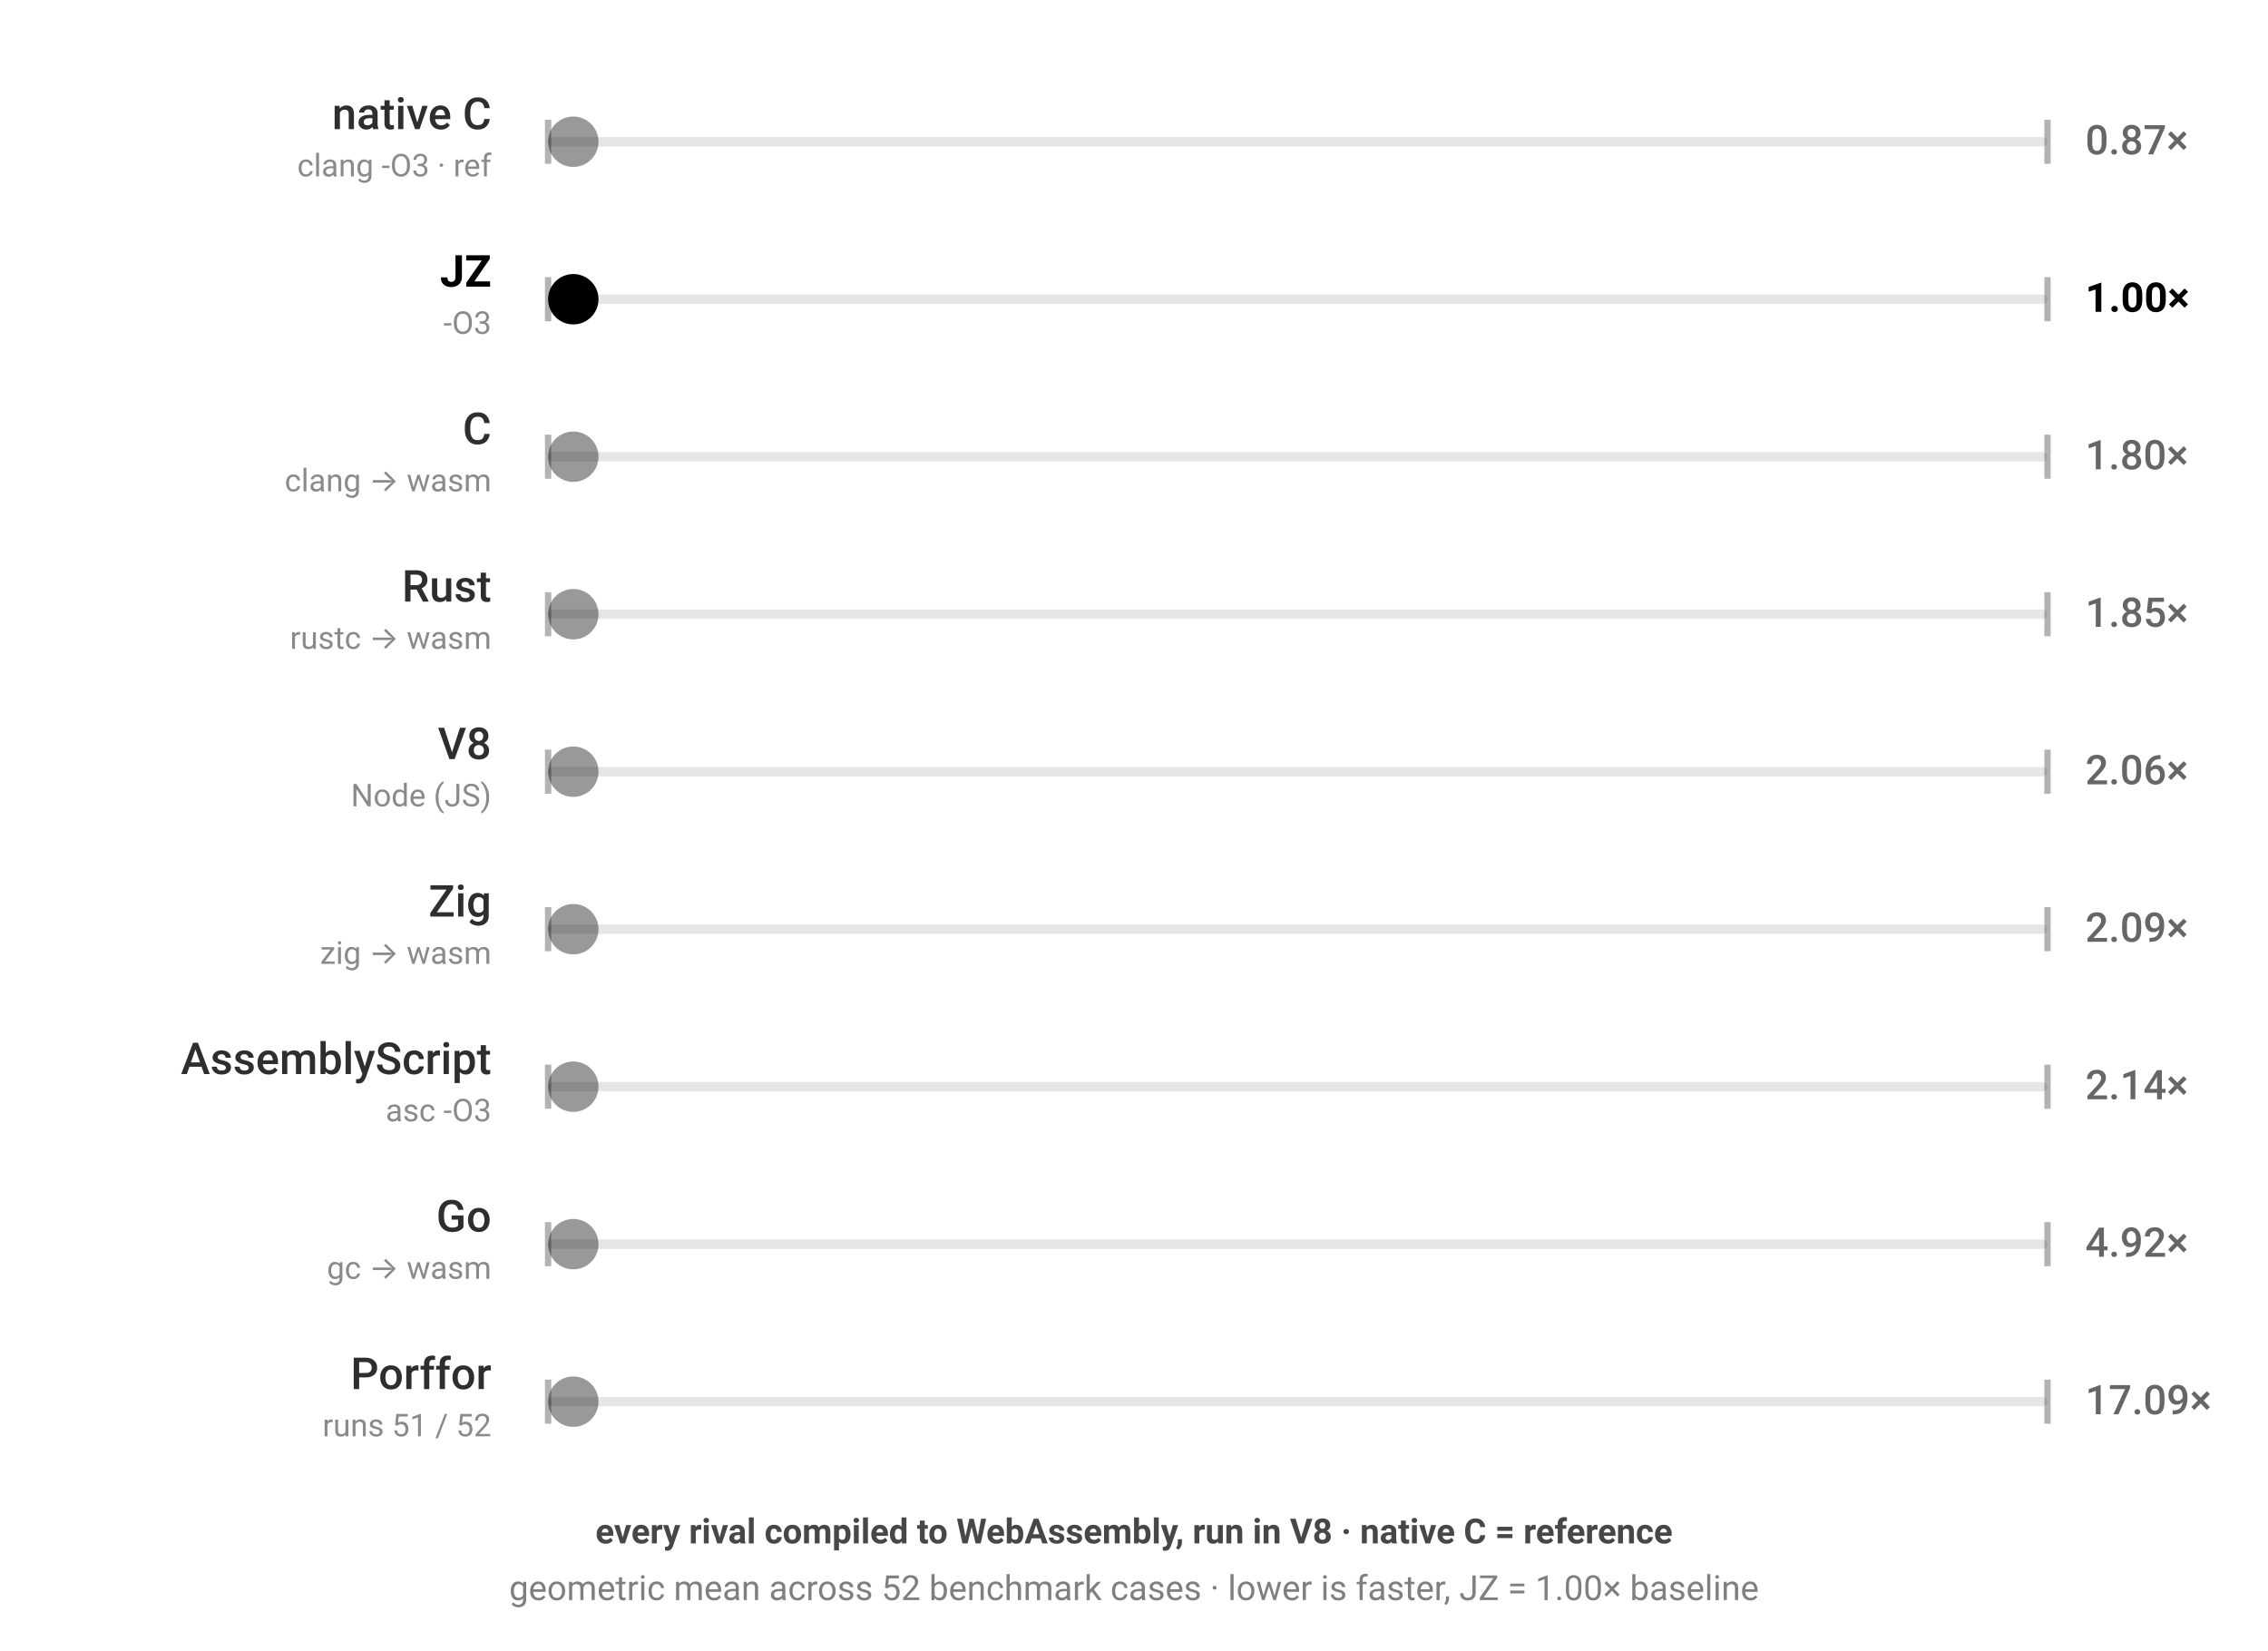
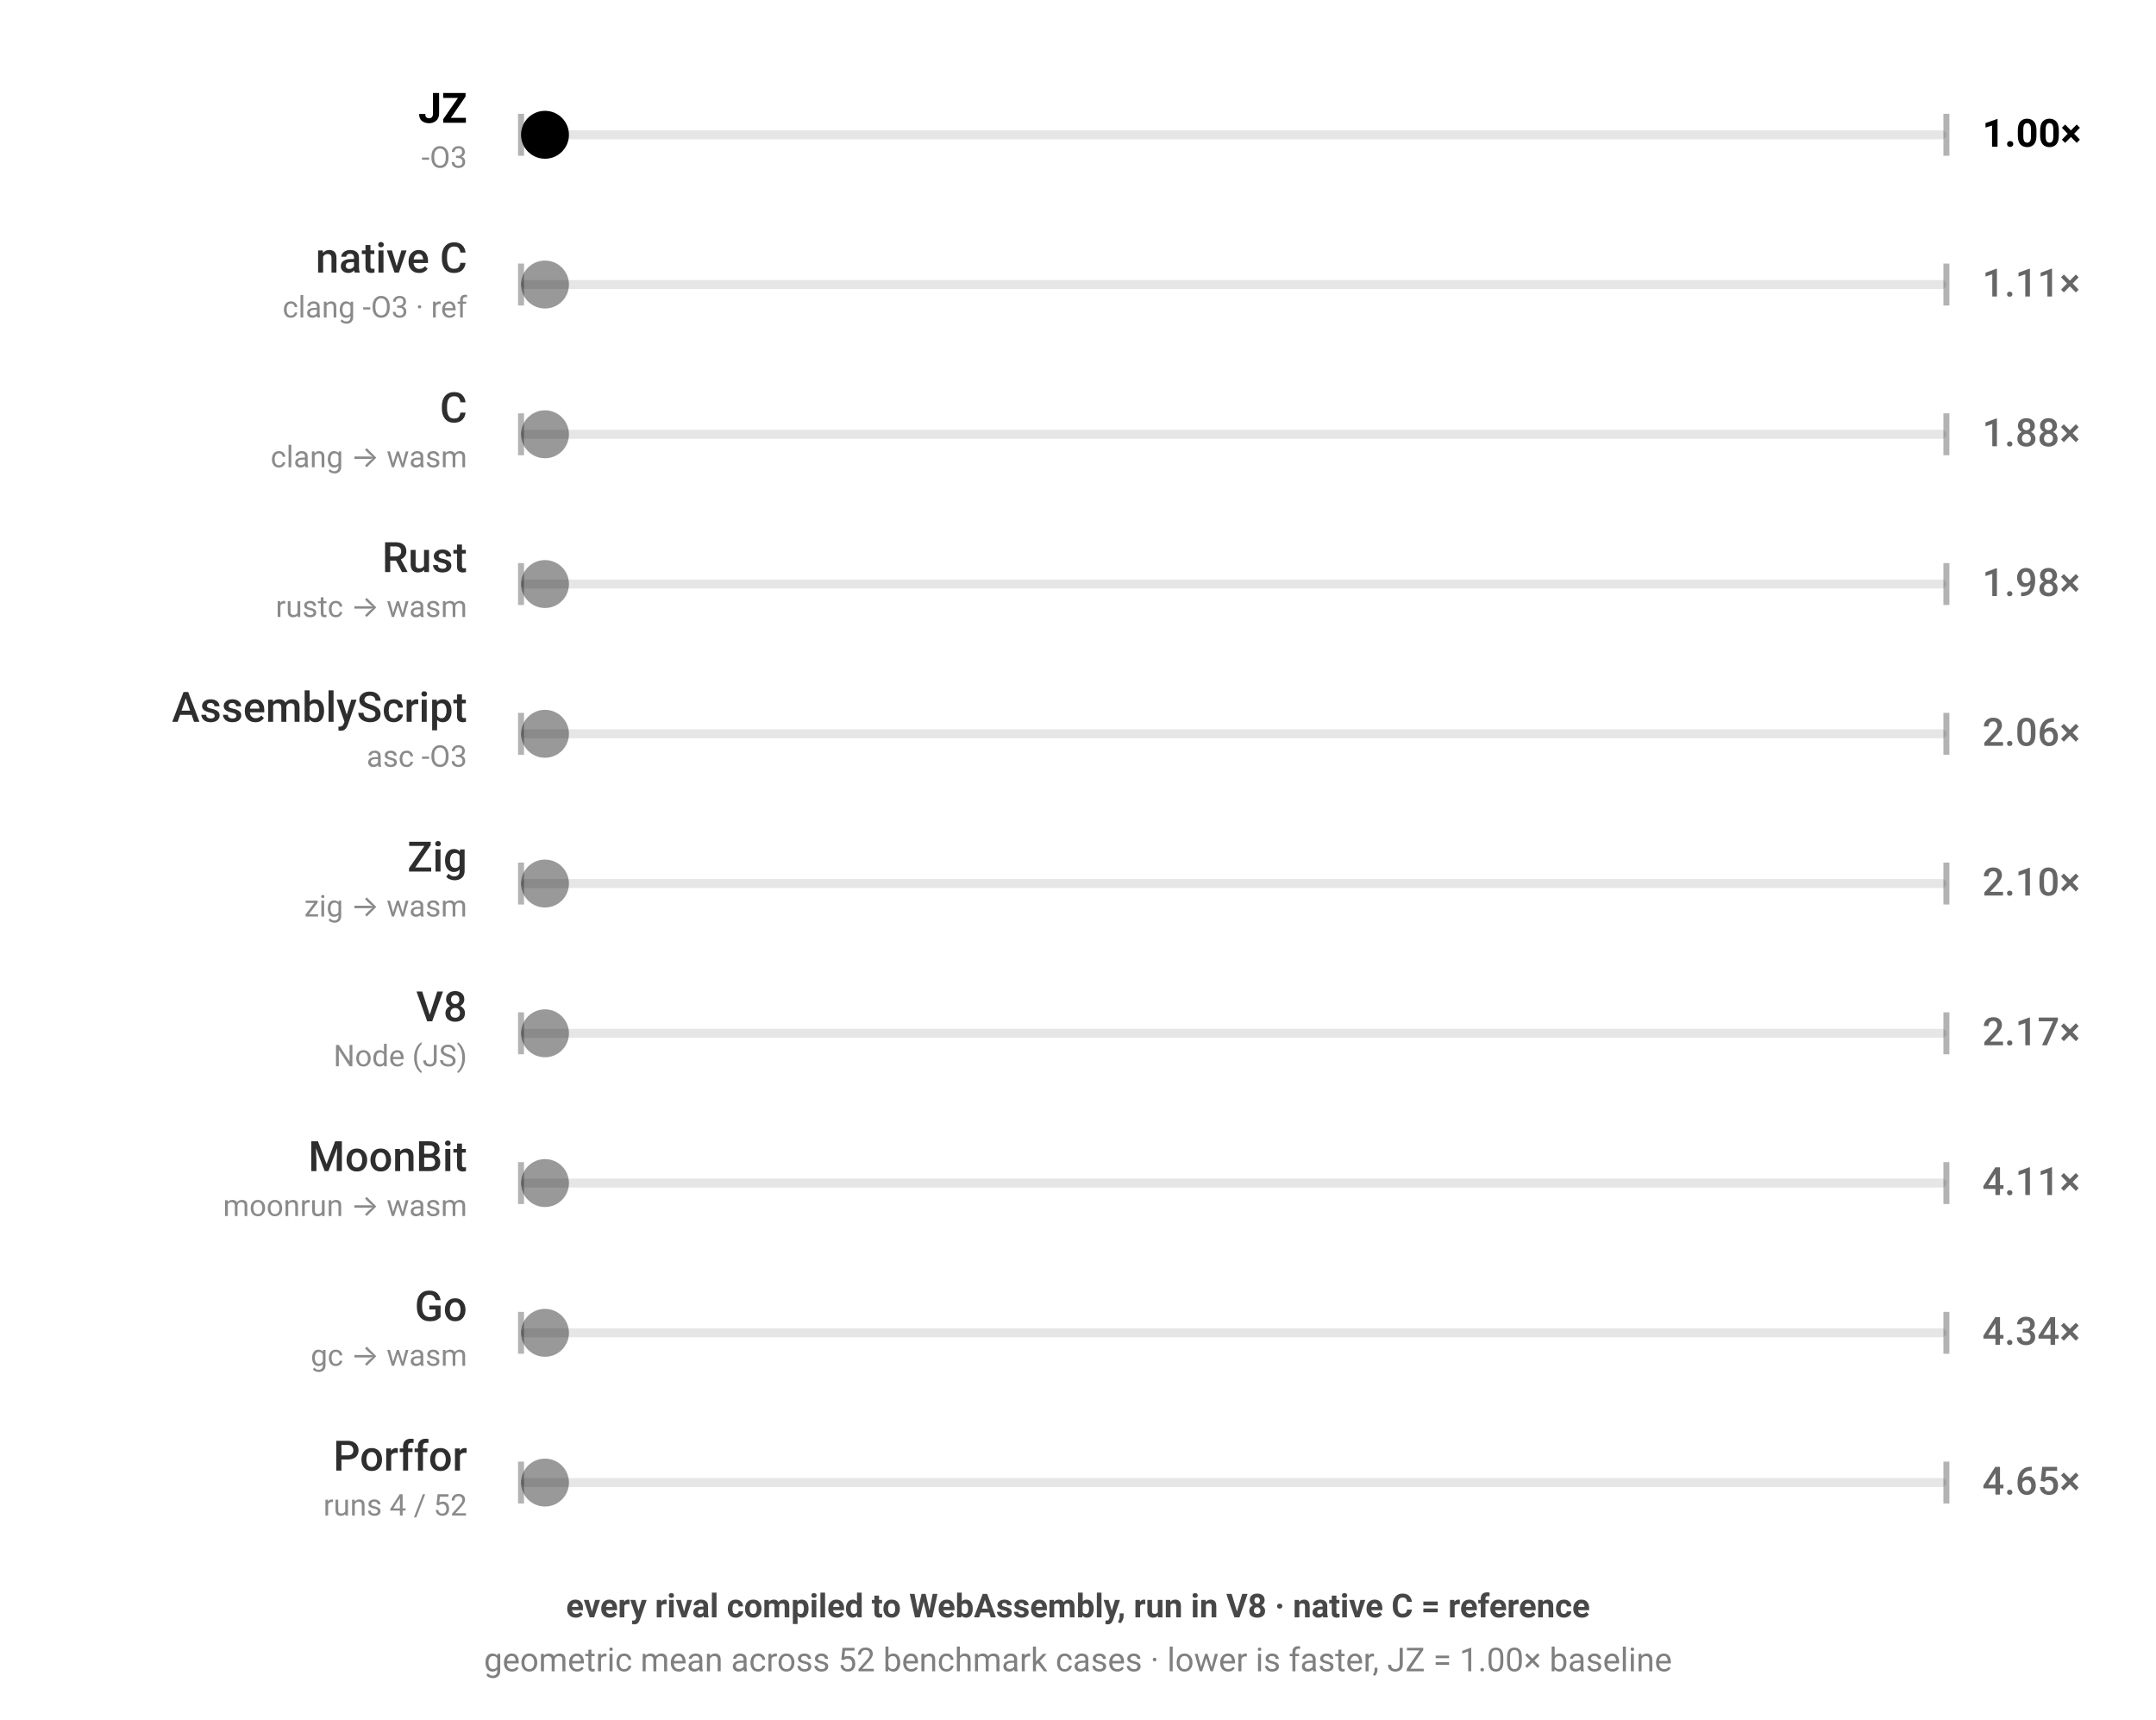
- <svg xmlns="http://www.w3.org/2000/svg" viewBox="0 0 720 524" width="720" height="524" style="color-scheme:light dark" role="img" aria-label="JZ benchmark — every rival compiled to WebAssembly, run in V8 · native C = reference; geometric mean across 52 benchmark cases · lower is faster, JZ = 1.00× baseline; each ball's speed is proportional to that engine's geometric-mean runtime across the corpus">
+ <svg xmlns="http://www.w3.org/2000/svg" viewBox="0 0 720 574" width="720" height="574" style="color-scheme:light dark" role="img" aria-label="JZ benchmark — every rival compiled to WebAssembly, run in V8 · native C = reference; geometric mean across 52 benchmark cases · lower is faster, JZ = 1.00× baseline; each ball's speed is proportional to that engine's geometric-mean runtime across the corpus">
  <g font-family="-apple-system,BlinkMacSystemFont,'Segoe UI',Roboto,sans-serif">
    <rect x="174" y="43.5" width="476" height="3" rx="1.5" fill="currentColor" fill-opacity="0.1" />
    <line x1="174" y1="38" x2="174" y2="52" stroke="currentColor" stroke-opacity="0.3" stroke-width="2" />
    <line x1="650" y1="38" x2="650" y2="52" stroke="currentColor" stroke-opacity="0.3" stroke-width="2" />
-     <text x="156" y="41" text-anchor="end" font-size="14" font-weight="500" fill="currentColor" fill-opacity="0.82">native C</text>
-     <text x="156" y="56" text-anchor="end" font-size="10" fill="currentColor" fill-opacity="0.46">clang -O3 · ref</text>
-     <text x="662" y="49" font-size="13" font-weight="500" fill="currentColor" fill-opacity="0.6">0.87×</text>
-     <circle cx="182.0" cy="45" r="8" fill="currentColor" fill-opacity="0.4">
-       <animate attributeName="cx" dur="1.396s" repeatCount="indefinite" calcMode="linear" keyTimes="0;0.5;1" values="182.0;642.0;182.0" begin="-0.00s" />
+     <text x="156" y="41" text-anchor="end" font-size="14" font-weight="700" fill="currentColor" fill-opacity="1">JZ</text>
+     <text x="156" y="56" text-anchor="end" font-size="10" fill="currentColor" fill-opacity="0.46">-O3</text>
+     <text x="662" y="49" font-size="13" font-weight="700" fill="currentColor" fill-opacity="1">1.00×</text>
+     <circle cx="182.0" cy="45" r="8" fill="currentColor" fill-opacity="1">
+       <animate attributeName="cx" dur="1.6s" repeatCount="indefinite" calcMode="linear" keyTimes="0;0.5;1" values="182.0;642.0;182.0" begin="-0.00s" />
    </circle>
  </g>
  <g font-family="-apple-system,BlinkMacSystemFont,'Segoe UI',Roboto,sans-serif">
    <rect x="174" y="93.5" width="476" height="3" rx="1.5" fill="currentColor" fill-opacity="0.1" />
    <line x1="174" y1="88" x2="174" y2="102" stroke="currentColor" stroke-opacity="0.3" stroke-width="2" />
    <line x1="650" y1="88" x2="650" y2="102" stroke="currentColor" stroke-opacity="0.3" stroke-width="2" />
-     <text x="156" y="91" text-anchor="end" font-size="14" font-weight="700" fill="currentColor" fill-opacity="1">JZ</text>
-     <text x="156" y="106" text-anchor="end" font-size="10" fill="currentColor" fill-opacity="0.46">-O3</text>
-     <text x="662" y="99" font-size="13" font-weight="700" fill="currentColor" fill-opacity="1">1.00×</text>
-     <circle cx="182.0" cy="95" r="8" fill="currentColor" fill-opacity="1">
-       <animate attributeName="cx" dur="1.6s" repeatCount="indefinite" calcMode="linear" keyTimes="0;0.5;1" values="182.0;642.0;182.0" begin="-0.41s" />
+     <text x="156" y="91" text-anchor="end" font-size="14" font-weight="500" fill="currentColor" fill-opacity="0.82">native C</text>
+     <text x="156" y="106" text-anchor="end" font-size="10" fill="currentColor" fill-opacity="0.46">clang -O3 · ref</text>
+     <text x="662" y="99" font-size="13" font-weight="500" fill="currentColor" fill-opacity="0.6">1.11×</text>
+     <circle cx="182.0" cy="95" r="8" fill="currentColor" fill-opacity="0.4">
+       <animate attributeName="cx" dur="1.775s" repeatCount="indefinite" calcMode="linear" keyTimes="0;0.5;1" values="182.0;642.0;182.0" begin="-0.41s" />
    </circle>
  </g>
  <g font-family="-apple-system,BlinkMacSystemFont,'Segoe UI',Roboto,sans-serif">
    <rect x="174" y="143.5" width="476" height="3" rx="1.5" fill="currentColor" fill-opacity="0.1" />
    <line x1="174" y1="138" x2="174" y2="152" stroke="currentColor" stroke-opacity="0.3" stroke-width="2" />
    <line x1="650" y1="138" x2="650" y2="152" stroke="currentColor" stroke-opacity="0.3" stroke-width="2" />
    <text x="156" y="141" text-anchor="end" font-size="14" font-weight="500" fill="currentColor" fill-opacity="0.82">C</text>
    <text x="156" y="156" text-anchor="end" font-size="10" fill="currentColor" fill-opacity="0.46">clang → wasm</text>
-     <text x="662" y="149" font-size="13" font-weight="500" fill="currentColor" fill-opacity="0.6">1.80×</text>
+     <text x="662" y="149" font-size="13" font-weight="500" fill="currentColor" fill-opacity="0.6">1.88×</text>
    <circle cx="182.0" cy="145" r="8" fill="currentColor" fill-opacity="0.4">
-       <animate attributeName="cx" dur="2.875s" repeatCount="indefinite" calcMode="linear" keyTimes="0;0.5;1" values="182.0;642.0;182.0" begin="-0.82s" />
+       <animate attributeName="cx" dur="3.015s" repeatCount="indefinite" calcMode="linear" keyTimes="0;0.5;1" values="182.0;642.0;182.0" begin="-0.82s" />
    </circle>
  </g>
  <g font-family="-apple-system,BlinkMacSystemFont,'Segoe UI',Roboto,sans-serif">
    <rect x="174" y="193.5" width="476" height="3" rx="1.5" fill="currentColor" fill-opacity="0.1" />
    <line x1="174" y1="188" x2="174" y2="202" stroke="currentColor" stroke-opacity="0.3" stroke-width="2" />
    <line x1="650" y1="188" x2="650" y2="202" stroke="currentColor" stroke-opacity="0.3" stroke-width="2" />
    <text x="156" y="191" text-anchor="end" font-size="14" font-weight="500" fill="currentColor" fill-opacity="0.82">Rust</text>
    <text x="156" y="206" text-anchor="end" font-size="10" fill="currentColor" fill-opacity="0.46">rustc → wasm</text>
-     <text x="662" y="199" font-size="13" font-weight="500" fill="currentColor" fill-opacity="0.6">1.85×</text>
+     <text x="662" y="199" font-size="13" font-weight="500" fill="currentColor" fill-opacity="0.6">1.98×</text>
    <circle cx="182.0" cy="195" r="8" fill="currentColor" fill-opacity="0.4">
-       <animate attributeName="cx" dur="2.967s" repeatCount="indefinite" calcMode="linear" keyTimes="0;0.5;1" values="182.0;642.0;182.0" begin="-1.23s" />
+       <animate attributeName="cx" dur="3.176s" repeatCount="indefinite" calcMode="linear" keyTimes="0;0.5;1" values="182.0;642.0;182.0" begin="-1.23s" />
    </circle>
  </g>
  <g font-family="-apple-system,BlinkMacSystemFont,'Segoe UI',Roboto,sans-serif">
    <rect x="174" y="243.5" width="476" height="3" rx="1.5" fill="currentColor" fill-opacity="0.1" />
    <line x1="174" y1="238" x2="174" y2="252" stroke="currentColor" stroke-opacity="0.3" stroke-width="2" />
    <line x1="650" y1="238" x2="650" y2="252" stroke="currentColor" stroke-opacity="0.3" stroke-width="2" />
-     <text x="156" y="241" text-anchor="end" font-size="14" font-weight="500" fill="currentColor" fill-opacity="0.82">V8</text>
-     <text x="156" y="256" text-anchor="end" font-size="10" fill="currentColor" fill-opacity="0.46">Node (JS)</text>
+     <text x="156" y="241" text-anchor="end" font-size="14" font-weight="500" fill="currentColor" fill-opacity="0.82">AssemblyScript</text>
+     <text x="156" y="256" text-anchor="end" font-size="10" fill="currentColor" fill-opacity="0.46">asc -O3</text>
    <text x="662" y="249" font-size="13" font-weight="500" fill="currentColor" fill-opacity="0.6">2.06×</text>
    <circle cx="182.0" cy="245" r="8" fill="currentColor" fill-opacity="0.4">
-       <animate attributeName="cx" dur="3.299s" repeatCount="indefinite" calcMode="linear" keyTimes="0;0.5;1" values="182.0;642.0;182.0" begin="-1.64s" />
+       <animate attributeName="cx" dur="3.303s" repeatCount="indefinite" calcMode="linear" keyTimes="0;0.5;1" values="182.0;642.0;182.0" begin="-1.64s" />
    </circle>
  </g>
  <g font-family="-apple-system,BlinkMacSystemFont,'Segoe UI',Roboto,sans-serif">
    <rect x="174" y="293.5" width="476" height="3" rx="1.5" fill="currentColor" fill-opacity="0.1" />
    <line x1="174" y1="288" x2="174" y2="302" stroke="currentColor" stroke-opacity="0.3" stroke-width="2" />
    <line x1="650" y1="288" x2="650" y2="302" stroke="currentColor" stroke-opacity="0.3" stroke-width="2" />
    <text x="156" y="291" text-anchor="end" font-size="14" font-weight="500" fill="currentColor" fill-opacity="0.82">Zig</text>
    <text x="156" y="306" text-anchor="end" font-size="10" fill="currentColor" fill-opacity="0.46">zig → wasm</text>
-     <text x="662" y="299" font-size="13" font-weight="500" fill="currentColor" fill-opacity="0.6">2.09×</text>
+     <text x="662" y="299" font-size="13" font-weight="500" fill="currentColor" fill-opacity="0.6">2.10×</text>
    <circle cx="182.0" cy="295" r="8" fill="currentColor" fill-opacity="0.4">
-       <animate attributeName="cx" dur="3.345s" repeatCount="indefinite" calcMode="linear" keyTimes="0;0.5;1" values="182.0;642.0;182.0" begin="-2.05s" />
+       <animate attributeName="cx" dur="3.365s" repeatCount="indefinite" calcMode="linear" keyTimes="0;0.5;1" values="182.0;642.0;182.0" begin="-2.05s" />
    </circle>
  </g>
  <g font-family="-apple-system,BlinkMacSystemFont,'Segoe UI',Roboto,sans-serif">
    <rect x="174" y="343.5" width="476" height="3" rx="1.5" fill="currentColor" fill-opacity="0.1" />
    <line x1="174" y1="338" x2="174" y2="352" stroke="currentColor" stroke-opacity="0.3" stroke-width="2" />
    <line x1="650" y1="338" x2="650" y2="352" stroke="currentColor" stroke-opacity="0.3" stroke-width="2" />
-     <text x="156" y="341" text-anchor="end" font-size="14" font-weight="500" fill="currentColor" fill-opacity="0.82">AssemblyScript</text>
-     <text x="156" y="356" text-anchor="end" font-size="10" fill="currentColor" fill-opacity="0.46">asc -O3</text>
-     <text x="662" y="349" font-size="13" font-weight="500" fill="currentColor" fill-opacity="0.6">2.14×</text>
+     <text x="156" y="341" text-anchor="end" font-size="14" font-weight="500" fill="currentColor" fill-opacity="0.82">V8</text>
+     <text x="156" y="356" text-anchor="end" font-size="10" fill="currentColor" fill-opacity="0.46">Node (JS)</text>
+     <text x="662" y="349" font-size="13" font-weight="500" fill="currentColor" fill-opacity="0.6">2.17×</text>
    <circle cx="182.0" cy="345" r="8" fill="currentColor" fill-opacity="0.4">
-       <animate attributeName="cx" dur="3.427s" repeatCount="indefinite" calcMode="linear" keyTimes="0;0.5;1" values="182.0;642.0;182.0" begin="-2.46s" />
+       <animate attributeName="cx" dur="3.464s" repeatCount="indefinite" calcMode="linear" keyTimes="0;0.5;1" values="182.0;642.0;182.0" begin="-2.46s" />
    </circle>
  </g>
  <g font-family="-apple-system,BlinkMacSystemFont,'Segoe UI',Roboto,sans-serif">
    <rect x="174" y="393.5" width="476" height="3" rx="1.5" fill="currentColor" fill-opacity="0.1" />
    <line x1="174" y1="388" x2="174" y2="402" stroke="currentColor" stroke-opacity="0.3" stroke-width="2" />
    <line x1="650" y1="388" x2="650" y2="402" stroke="currentColor" stroke-opacity="0.3" stroke-width="2" />
-     <text x="156" y="391" text-anchor="end" font-size="14" font-weight="500" fill="currentColor" fill-opacity="0.82">Go</text>
-     <text x="156" y="406" text-anchor="end" font-size="10" fill="currentColor" fill-opacity="0.46">gc → wasm</text>
-     <text x="662" y="399" font-size="13" font-weight="500" fill="currentColor" fill-opacity="0.6">4.92×</text>
+     <text x="156" y="391" text-anchor="end" font-size="14" font-weight="500" fill="currentColor" fill-opacity="0.82">MoonBit</text>
+     <text x="156" y="406" text-anchor="end" font-size="10" fill="currentColor" fill-opacity="0.46">moonrun → wasm</text>
+     <text x="662" y="399" font-size="13" font-weight="500" fill="currentColor" fill-opacity="0.6">4.11×</text>
    <circle cx="182.0" cy="395" r="8" fill="currentColor" fill-opacity="0.4">
-       <animate attributeName="cx" dur="7.864s" repeatCount="indefinite" calcMode="linear" keyTimes="0;0.5;1" values="182.0;642.0;182.0" begin="-2.87s" />
+       <animate attributeName="cx" dur="6.582s" repeatCount="indefinite" calcMode="linear" keyTimes="0;0.5;1" values="182.0;642.0;182.0" begin="-2.87s" />
    </circle>
  </g>
  <g font-family="-apple-system,BlinkMacSystemFont,'Segoe UI',Roboto,sans-serif">
    <rect x="174" y="443.5" width="476" height="3" rx="1.5" fill="currentColor" fill-opacity="0.1" />
    <line x1="174" y1="438" x2="174" y2="452" stroke="currentColor" stroke-opacity="0.3" stroke-width="2" />
    <line x1="650" y1="438" x2="650" y2="452" stroke="currentColor" stroke-opacity="0.3" stroke-width="2" />
-     <text x="156" y="441" text-anchor="end" font-size="14" font-weight="500" fill="currentColor" fill-opacity="0.82">Porffor</text>
-     <text x="156" y="456" text-anchor="end" font-size="10" fill="currentColor" fill-opacity="0.46">runs 51 / 52</text>
-     <text x="662" y="449" font-size="13" font-weight="500" fill="currentColor" fill-opacity="0.6">17.09×</text>
+     <text x="156" y="441" text-anchor="end" font-size="14" font-weight="500" fill="currentColor" fill-opacity="0.82">Go</text>
+     <text x="156" y="456" text-anchor="end" font-size="10" fill="currentColor" fill-opacity="0.46">gc → wasm</text>
+     <text x="662" y="449" font-size="13" font-weight="500" fill="currentColor" fill-opacity="0.6">4.34×</text>
    <circle cx="182.0" cy="445" r="8" fill="currentColor" fill-opacity="0.4">
-       <animate attributeName="cx" dur="10s" repeatCount="indefinite" calcMode="linear" keyTimes="0;0.5;1" values="182.0;642.0;182.0" begin="-3.28s" />
+       <animate attributeName="cx" dur="6.938s" repeatCount="indefinite" calcMode="linear" keyTimes="0;0.5;1" values="182.0;642.0;182.0" begin="-3.28s" />
    </circle>
  </g>
-   <text x="360" y="490" text-anchor="middle" font-family="-apple-system,BlinkMacSystemFont,'Segoe UI',Roboto,sans-serif" font-size="11" font-weight="600" fill="currentColor" fill-opacity="0.72">every rival compiled to WebAssembly, run in V8 · native C = reference</text>
-   <text x="360" y="508" text-anchor="middle" font-family="-apple-system,BlinkMacSystemFont,'Segoe UI',Roboto,sans-serif" font-size="11" fill="currentColor" fill-opacity="0.5">geometric mean across 52 benchmark cases · lower is faster, JZ = 1.00× baseline</text>
+   <g font-family="-apple-system,BlinkMacSystemFont,'Segoe UI',Roboto,sans-serif">
+     <rect x="174" y="493.5" width="476" height="3" rx="1.5" fill="currentColor" fill-opacity="0.1" />
+     <line x1="174" y1="488" x2="174" y2="502" stroke="currentColor" stroke-opacity="0.3" stroke-width="2" />
+     <line x1="650" y1="488" x2="650" y2="502" stroke="currentColor" stroke-opacity="0.3" stroke-width="2" />
+     <text x="156" y="491" text-anchor="end" font-size="14" font-weight="500" fill="currentColor" fill-opacity="0.82">Porffor</text>
+     <text x="156" y="506" text-anchor="end" font-size="10" fill="currentColor" fill-opacity="0.46">runs 4 / 52</text>
+     <text x="662" y="499" font-size="13" font-weight="500" fill="currentColor" fill-opacity="0.6">4.65×</text>
+     <circle cx="182.0" cy="495" r="8" fill="currentColor" fill-opacity="0.4">
+       <animate attributeName="cx" dur="7.448s" repeatCount="indefinite" calcMode="linear" keyTimes="0;0.5;1" values="182.0;642.0;182.0" begin="-3.69s" />
+     </circle>
+   </g>
+   <text x="360" y="540" text-anchor="middle" font-family="-apple-system,BlinkMacSystemFont,'Segoe UI',Roboto,sans-serif" font-size="11" font-weight="600" fill="currentColor" fill-opacity="0.72">every rival compiled to WebAssembly, run in V8 · native C = reference</text>
+   <text x="360" y="558" text-anchor="middle" font-family="-apple-system,BlinkMacSystemFont,'Segoe UI',Roboto,sans-serif" font-size="11" fill="currentColor" fill-opacity="0.5">geometric mean across 52 benchmark cases · lower is faster, JZ = 1.00× baseline</text>
</svg>
